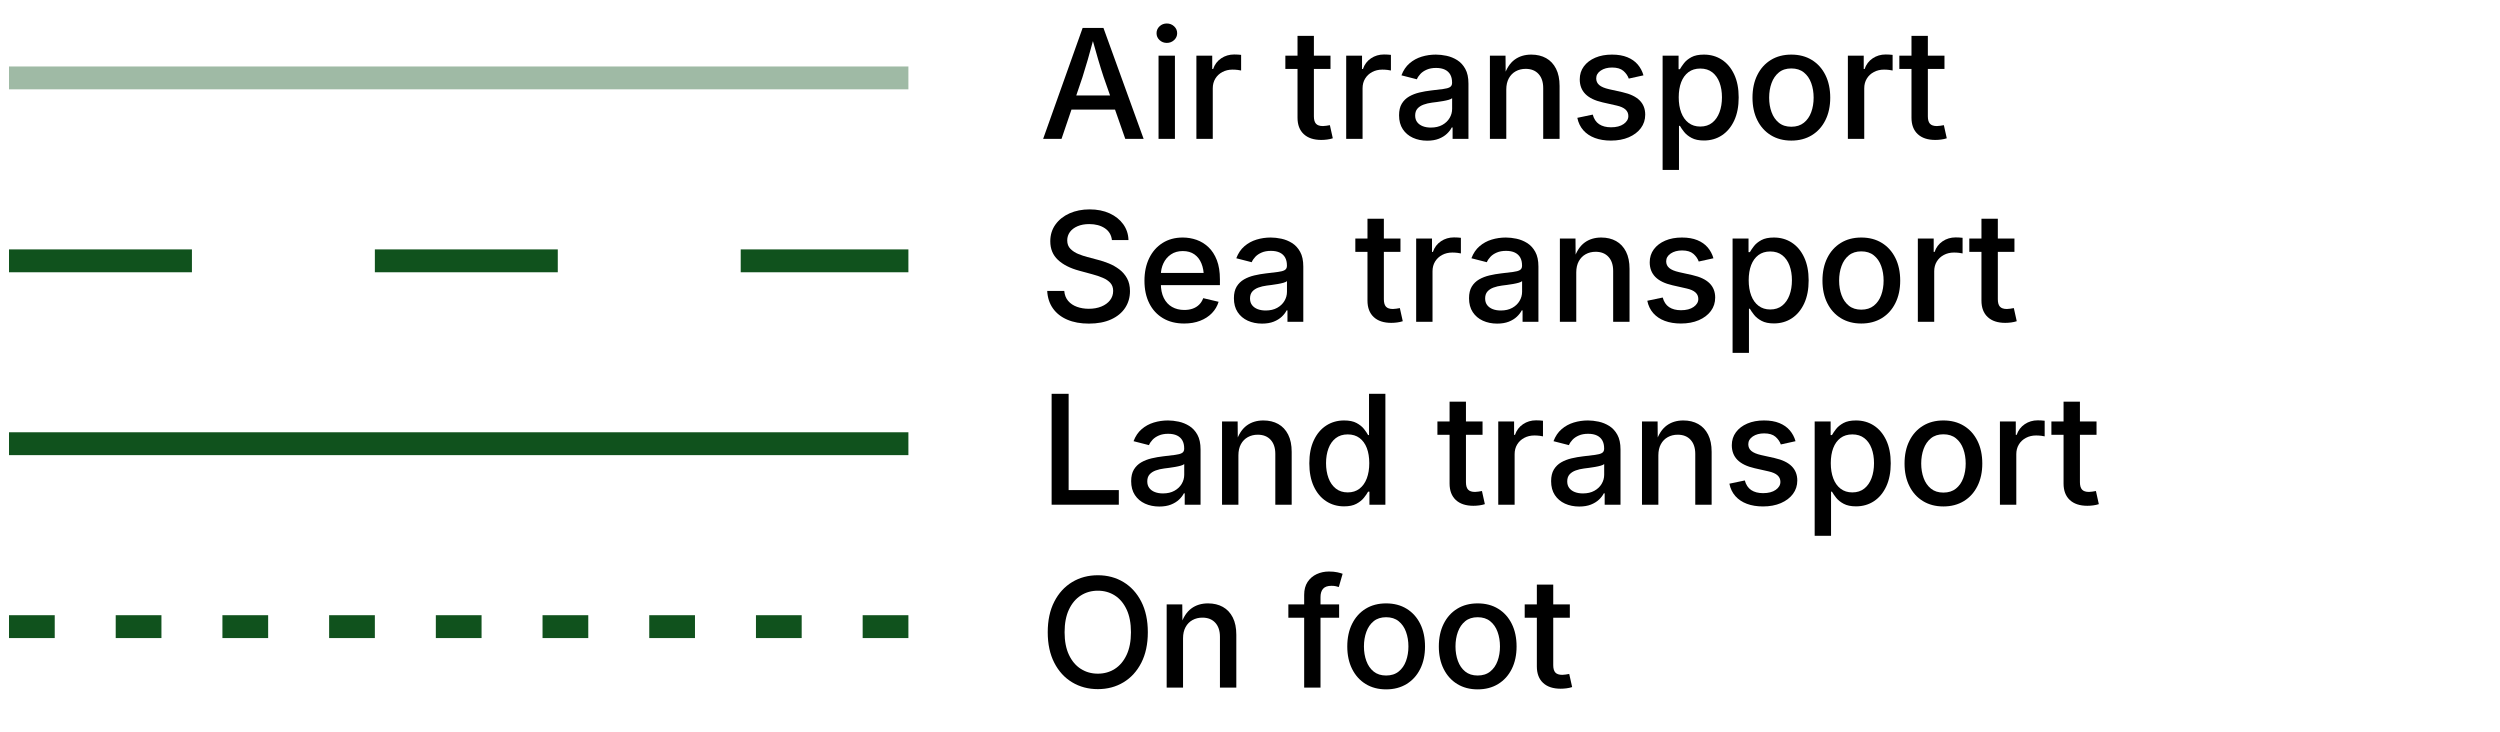
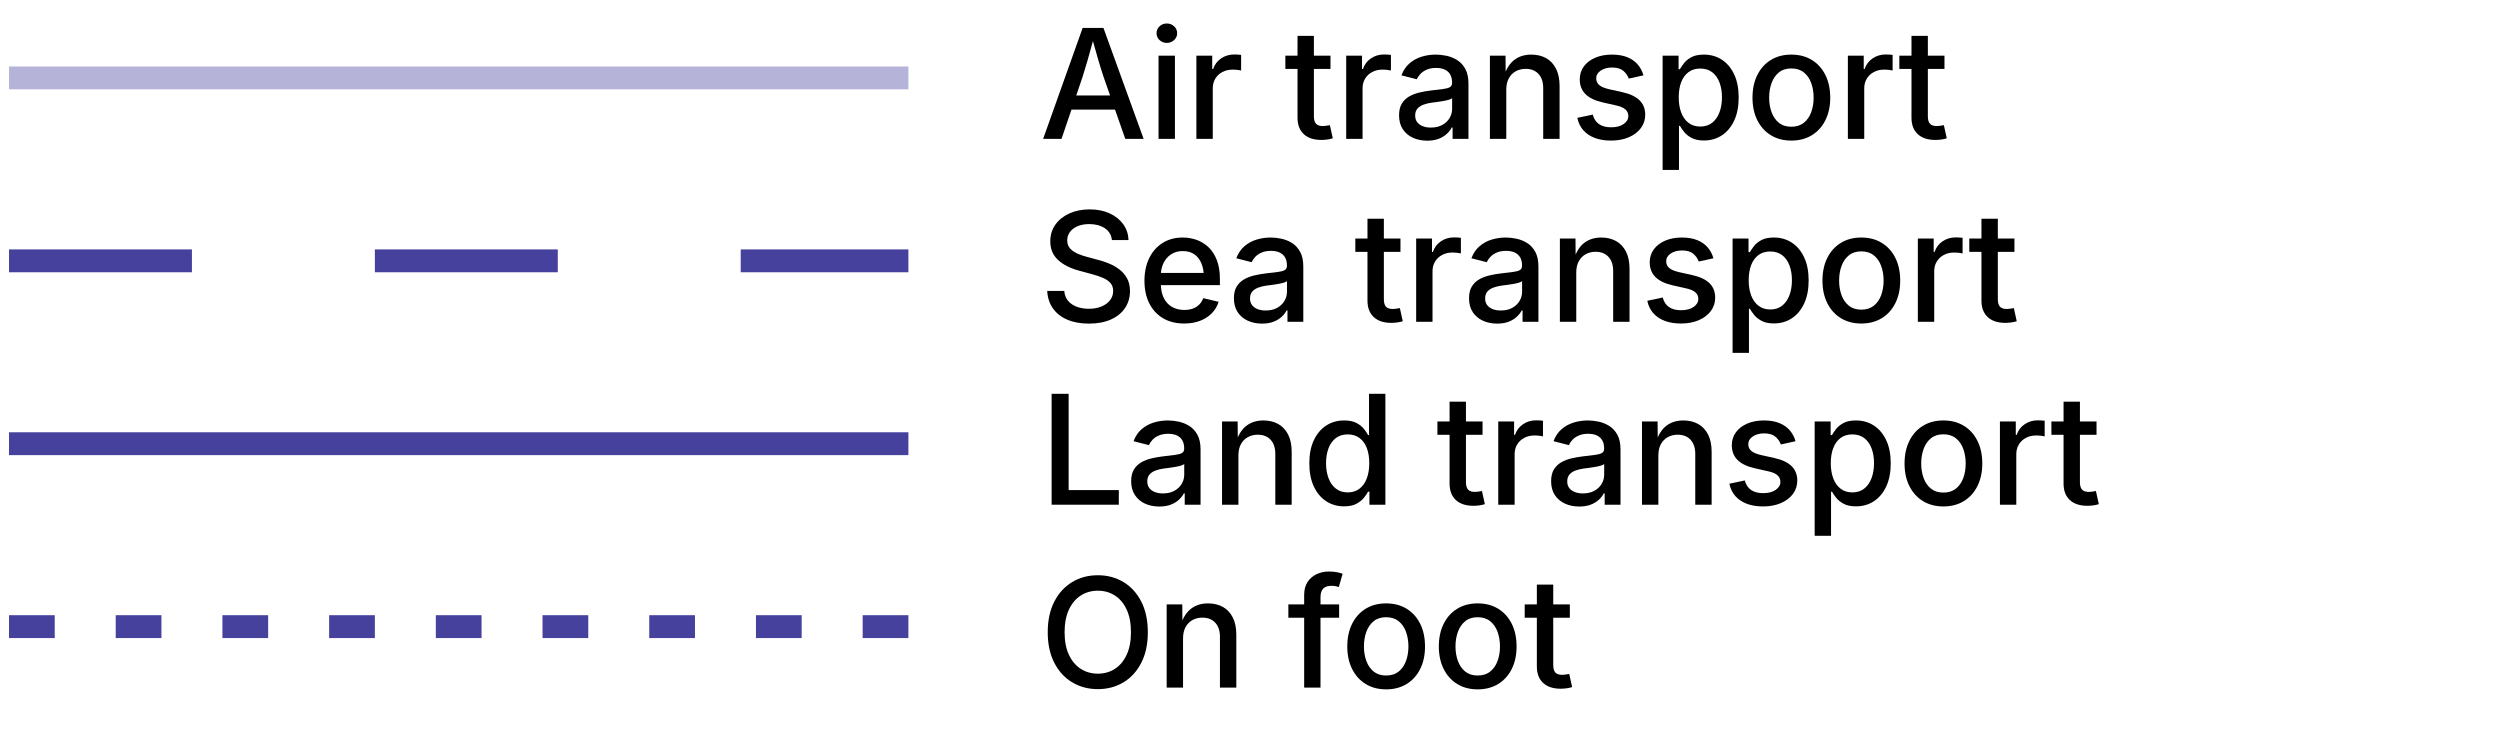
<svg xmlns="http://www.w3.org/2000/svg" width="164px" height="48px" viewBox="0 0 164 48" version="1.1">
  <g id="legend-lines" stroke="none" fill="none" transform="translate(0.0907, 0.1088)">
-     <line x1="0.5" y1="5" x2="59.5" y2="5" id="Line-Copy" stroke="#10521D" stroke-width="1.5" opacity="0.4" stroke-linejoin="bevel" fill-rule="nonzero" />
+     <line x1="0.5" y1="5" x2="59.5" y2="5" id="Line-Copy" stroke="#45419D" stroke-width="1.5" opacity="0.4" stroke-linejoin="bevel" fill-rule="nonzero" />
    <g id="Air-transport-Sea-tr" stroke-width="1" fill-rule="evenodd" transform="translate(68.0907, -1)" fill="#000000">
      <path d="M0.249,10 L2.839,2.725 L4.205,2.725 L6.84,10 L5.636,10 L4.219,5.953 C4.109,5.623 3.988,5.236 3.857,4.791 C3.725,4.345 3.573,3.81 3.4,3.186 L3.625,3.186 C3.457,3.815 3.307,4.356 3.176,4.807 C3.046,5.258 2.93,5.64 2.829,5.953 L1.455,10 L0.249,10 Z M1.652,8.083 L1.652,7.153 L5.436,7.153 L5.436,8.083 L1.652,8.083 Z" id="Shape" fill-rule="nonzero" />
      <path d="M7.819,10 L7.819,4.541 L8.894,4.541 L8.894,10 L7.819,10 Z M8.361,3.706 C8.176,3.706 8.017,3.644 7.885,3.521 C7.753,3.397 7.688,3.247 7.688,3.071 C7.688,2.892 7.753,2.741 7.885,2.617 C8.017,2.493 8.176,2.432 8.361,2.432 C8.547,2.432 8.706,2.493 8.84,2.617 C8.973,2.741 9.04,2.892 9.04,3.071 C9.04,3.247 8.973,3.397 8.84,3.521 C8.706,3.644 8.547,3.706 8.361,3.706 Z" id="Shape" fill-rule="nonzero" />
      <path d="M10.302,10 L10.302,4.541 L11.341,4.541 L11.341,5.418 L11.4,5.418 C11.5,5.121 11.676,4.888 11.927,4.719 C12.178,4.549 12.463,4.465 12.782,4.465 C12.851,4.465 12.93,4.467 13.018,4.472 C13.107,4.477 13.18,4.483 13.236,4.491 L13.236,5.516 C13.198,5.504 13.123,5.492 13.012,5.478 C12.901,5.465 12.788,5.458 12.674,5.458 C12.426,5.458 12.203,5.511 12.006,5.616 C11.809,5.721 11.655,5.865 11.543,6.049 C11.432,6.233 11.376,6.445 11.376,6.686 L11.376,10 L10.302,10 Z" id="Path" fill-rule="nonzero" />
      <path d="M19.099,4.541 L19.099,5.414 L16.138,5.414 L16.138,4.541 L19.099,4.541 Z M16.936,3.242 L18.01,3.242 L18.01,8.523 C18.01,8.744 18.056,8.906 18.148,9.008 C18.239,9.11 18.392,9.161 18.605,9.161 C18.661,9.161 18.734,9.155 18.825,9.141 C18.916,9.128 18.994,9.115 19.059,9.102 L19.25,9.963 C19.135,10.001 19.012,10.028 18.881,10.045 C18.751,10.062 18.623,10.071 18.498,10.071 C18.001,10.071 17.616,9.944 17.344,9.689 C17.072,9.435 16.936,9.075 16.936,8.612 L16.936,3.242 Z" id="Shape" fill-rule="nonzero" />
      <path d="M20.129,10 L20.129,4.541 L21.168,4.541 L21.168,5.418 L21.227,5.418 C21.327,5.121 21.503,4.888 21.754,4.719 C22.005,4.549 22.29,4.465 22.609,4.465 C22.678,4.465 22.756,4.467 22.845,4.472 C22.934,4.477 23.006,4.483 23.063,4.491 L23.063,5.516 C23.024,5.504 22.949,5.492 22.838,5.478 C22.728,5.465 22.615,5.458 22.501,5.458 C22.253,5.458 22.03,5.511 21.833,5.616 C21.636,5.721 21.482,5.865 21.37,6.049 C21.258,6.233 21.203,6.445 21.203,6.686 L21.203,10 L20.129,10 Z" id="Path" fill-rule="nonzero" />
      <path d="M25.442,10.12 C25.096,10.12 24.784,10.056 24.505,9.929 C24.226,9.801 24.004,9.613 23.841,9.366 C23.678,9.118 23.597,8.815 23.597,8.456 C23.597,8.146 23.656,7.892 23.776,7.693 C23.896,7.495 24.057,7.338 24.259,7.221 C24.461,7.105 24.687,7.018 24.936,6.959 C25.185,6.9 25.44,6.856 25.699,6.826 C26.021,6.787 26.282,6.755 26.484,6.731 C26.685,6.706 26.834,6.666 26.93,6.609 C27.026,6.552 27.075,6.46 27.075,6.331 L27.075,6.304 C27.075,6.1 27.035,5.927 26.957,5.786 C26.878,5.645 26.762,5.537 26.606,5.461 C26.451,5.386 26.258,5.348 26.027,5.348 C25.791,5.348 25.588,5.384 25.418,5.458 C25.247,5.531 25.109,5.624 25.002,5.737 C24.895,5.85 24.816,5.968 24.764,6.092 L23.753,5.833 C23.877,5.505 24.055,5.242 24.286,5.044 C24.517,4.845 24.782,4.7 25.081,4.609 C25.38,4.518 25.691,4.473 26.012,4.473 C26.231,4.473 26.465,4.499 26.712,4.551 C26.959,4.604 27.192,4.698 27.41,4.834 C27.627,4.97 27.805,5.162 27.942,5.411 C28.08,5.659 28.149,5.981 28.149,6.376 L28.149,10 L27.109,10 L27.109,9.253 L27.054,9.253 C26.984,9.394 26.878,9.531 26.738,9.664 C26.599,9.797 26.422,9.907 26.208,9.992 C25.994,10.077 25.738,10.12 25.442,10.12 Z M25.68,9.26 C25.974,9.26 26.225,9.202 26.433,9.087 C26.641,8.972 26.8,8.821 26.912,8.633 C27.023,8.445 27.078,8.246 27.078,8.034 L27.078,7.333 C27.039,7.371 26.965,7.406 26.856,7.438 C26.747,7.469 26.623,7.497 26.484,7.521 C26.345,7.546 26.21,7.566 26.079,7.583 C25.947,7.6 25.84,7.614 25.756,7.624 C25.555,7.65 25.371,7.693 25.203,7.755 C25.035,7.817 24.901,7.905 24.802,8.018 C24.703,8.132 24.654,8.283 24.654,8.471 C24.654,8.644 24.698,8.789 24.787,8.906 C24.876,9.022 24.997,9.11 25.151,9.17 C25.305,9.23 25.482,9.26 25.68,9.26 Z" id="Shape" fill-rule="nonzero" />
      <path d="M30.631,6.765 L30.631,10 L29.557,10 L29.557,4.541 L30.581,4.541 L30.592,5.877 L30.482,5.877 C30.64,5.389 30.871,5.033 31.173,4.809 C31.475,4.585 31.841,4.473 32.27,4.473 C32.642,4.473 32.966,4.551 33.245,4.706 C33.523,4.862 33.739,5.093 33.894,5.398 C34.049,5.703 34.127,6.081 34.127,6.531 L34.127,10 L33.053,10 L33.053,6.665 C33.053,6.272 32.95,5.965 32.745,5.742 C32.541,5.519 32.26,5.408 31.903,5.408 C31.661,5.408 31.443,5.461 31.251,5.567 C31.059,5.673 30.908,5.827 30.797,6.029 C30.687,6.231 30.631,6.476 30.631,6.765 Z" id="Path" fill-rule="nonzero" />
      <path d="M37.495,10.114 C37.099,10.114 36.748,10.056 36.441,9.942 C36.133,9.827 35.881,9.658 35.684,9.436 C35.487,9.213 35.356,8.941 35.291,8.621 L36.303,8.409 C36.379,8.693 36.518,8.903 36.722,9.039 C36.926,9.174 37.186,9.242 37.503,9.242 C37.85,9.242 38.126,9.17 38.331,9.026 C38.536,8.882 38.638,8.708 38.638,8.504 C38.638,8.33 38.575,8.187 38.449,8.073 C38.322,7.959 38.129,7.873 37.869,7.815 L36.95,7.607 C36.445,7.493 36.069,7.311 35.821,7.061 C35.574,6.811 35.45,6.49 35.45,6.098 C35.45,5.773 35.541,5.489 35.721,5.245 C35.902,5.002 36.151,4.812 36.468,4.676 C36.786,4.54 37.15,4.473 37.561,4.473 C37.955,4.473 38.292,4.53 38.572,4.645 C38.852,4.759 39.079,4.918 39.253,5.122 C39.427,5.326 39.553,5.563 39.63,5.834 L38.666,6.047 C38.597,5.854 38.478,5.685 38.31,5.539 C38.141,5.394 37.895,5.321 37.572,5.321 C37.275,5.321 37.027,5.388 36.828,5.521 C36.63,5.655 36.53,5.825 36.53,6.033 C36.53,6.213 36.597,6.359 36.73,6.472 C36.862,6.585 37.078,6.676 37.376,6.744 L38.253,6.939 C38.759,7.053 39.134,7.232 39.379,7.477 C39.623,7.722 39.745,8.034 39.745,8.414 C39.745,8.745 39.65,9.039 39.46,9.295 C39.27,9.55 39.006,9.75 38.668,9.896 C38.33,10.041 37.939,10.114 37.495,10.114 Z" id="Path" fill-rule="nonzero" />
      <path d="M40.886,12.041 L40.886,4.541 L41.933,4.541 L41.933,5.43 L42.021,5.43 C42.085,5.317 42.175,5.185 42.29,5.035 C42.405,4.886 42.567,4.755 42.774,4.642 C42.982,4.529 43.255,4.473 43.595,4.473 C44.033,4.473 44.424,4.583 44.767,4.805 C45.109,5.026 45.38,5.347 45.578,5.767 C45.777,6.186 45.876,6.692 45.876,7.283 C45.876,7.872 45.778,8.376 45.583,8.798 C45.387,9.219 45.118,9.543 44.775,9.769 C44.433,9.995 44.039,10.108 43.595,10.108 C43.266,10.108 42.997,10.052 42.788,9.939 C42.578,9.827 42.414,9.695 42.296,9.545 C42.177,9.395 42.086,9.262 42.021,9.146 L41.96,9.146 L41.96,12.041 L40.886,12.041 Z M43.357,9.193 C43.67,9.193 43.932,9.108 44.143,8.939 C44.353,8.77 44.512,8.54 44.619,8.251 C44.726,7.961 44.779,7.636 44.779,7.275 C44.779,6.917 44.726,6.596 44.621,6.311 C44.516,6.027 44.357,5.802 44.147,5.636 C43.936,5.471 43.673,5.388 43.357,5.388 C43.05,5.388 42.791,5.467 42.581,5.624 C42.371,5.782 42.212,6.002 42.104,6.283 C41.997,6.565 41.943,6.896 41.943,7.275 C41.943,7.654 41.998,7.987 42.106,8.275 C42.215,8.563 42.375,8.788 42.587,8.95 C42.798,9.112 43.055,9.193 43.357,9.193 Z" id="Shape" fill-rule="nonzero" />
      <path d="M49.329,10.114 C48.816,10.114 48.369,9.996 47.987,9.762 C47.606,9.527 47.309,9.198 47.098,8.775 C46.887,8.352 46.782,7.861 46.782,7.301 C46.782,6.733 46.887,6.237 47.098,5.813 C47.309,5.389 47.606,5.059 47.987,4.825 C48.369,4.59 48.816,4.473 49.329,4.473 C49.844,4.473 50.293,4.59 50.675,4.825 C51.058,5.059 51.354,5.389 51.565,5.813 C51.776,6.237 51.882,6.733 51.882,7.301 C51.882,7.861 51.776,8.352 51.565,8.775 C51.354,9.198 51.058,9.527 50.675,9.762 C50.293,9.996 49.844,10.114 49.329,10.114 Z M49.329,9.205 C49.661,9.205 49.935,9.118 50.152,8.944 C50.369,8.77 50.53,8.539 50.635,8.25 C50.74,7.961 50.793,7.644 50.793,7.299 C50.793,6.952 50.74,6.632 50.635,6.342 C50.53,6.051 50.369,5.818 50.152,5.643 C49.935,5.468 49.661,5.381 49.329,5.381 C48.999,5.381 48.726,5.468 48.512,5.643 C48.298,5.818 48.138,6.05 48.033,6.34 C47.927,6.629 47.875,6.949 47.875,7.299 C47.875,7.644 47.927,7.961 48.033,8.25 C48.138,8.539 48.298,8.77 48.512,8.944 C48.726,9.118 48.999,9.205 49.329,9.205 Z" id="Shape" fill-rule="nonzero" />
      <path d="M53.039,10 L53.039,4.541 L54.079,4.541 L54.079,5.418 L54.137,5.418 C54.238,5.121 54.413,4.888 54.665,4.719 C54.916,4.549 55.201,4.465 55.52,4.465 C55.589,4.465 55.667,4.467 55.756,4.472 C55.844,4.477 55.917,4.483 55.974,4.491 L55.974,5.516 C55.935,5.504 55.86,5.492 55.749,5.478 C55.638,5.465 55.526,5.458 55.411,5.458 C55.163,5.458 54.941,5.511 54.744,5.616 C54.547,5.721 54.392,5.865 54.281,6.049 C54.169,6.233 54.113,6.445 54.113,6.686 L54.113,10 L53.039,10 Z" id="Path" fill-rule="nonzero" />
      <path d="M59.376,4.541 L59.376,5.414 L56.415,5.414 L56.415,4.541 L59.376,4.541 Z M57.212,3.242 L58.286,3.242 L58.286,8.523 C58.286,8.744 58.332,8.906 58.424,9.008 C58.516,9.11 58.669,9.161 58.882,9.161 C58.938,9.161 59.011,9.155 59.102,9.141 C59.193,9.128 59.271,9.115 59.336,9.102 L59.527,9.963 C59.411,10.001 59.289,10.028 59.158,10.045 C59.028,10.062 58.9,10.071 58.775,10.071 C58.278,10.071 57.893,9.944 57.621,9.689 C57.348,9.435 57.212,9.075 57.212,8.612 L57.212,3.242 Z" id="Shape" fill-rule="nonzero" />
      <path d="M3.248,22.12 C2.704,22.12 2.232,22.034 1.831,21.861 C1.43,21.689 1.117,21.442 0.891,21.123 C0.665,20.803 0.54,20.421 0.515,19.978 L1.634,19.978 C1.657,20.242 1.744,20.461 1.892,20.634 C2.041,20.807 2.234,20.935 2.47,21.02 C2.707,21.105 2.964,21.147 3.242,21.147 C3.55,21.147 3.824,21.099 4.065,21.001 C4.305,20.904 4.495,20.767 4.634,20.59 C4.772,20.413 4.842,20.208 4.842,19.976 C4.842,19.764 4.781,19.59 4.661,19.455 C4.54,19.32 4.376,19.207 4.168,19.118 C3.961,19.028 3.726,18.949 3.464,18.88 L2.611,18.648 C2.015,18.487 1.551,18.25 1.217,17.937 C0.884,17.624 0.717,17.219 0.717,16.721 C0.717,16.302 0.83,15.935 1.057,15.62 C1.284,15.305 1.591,15.061 1.98,14.887 C2.369,14.714 2.808,14.627 3.296,14.627 C3.795,14.627 4.233,14.714 4.612,14.888 C4.99,15.063 5.288,15.301 5.505,15.604 C5.722,15.907 5.836,16.252 5.847,16.64 L4.761,16.64 C4.723,16.306 4.569,16.048 4.298,15.865 C4.026,15.683 3.684,15.591 3.272,15.591 C2.979,15.591 2.725,15.638 2.508,15.73 C2.291,15.823 2.123,15.95 2.005,16.11 C1.888,16.271 1.829,16.454 1.829,16.661 C1.829,16.889 1.899,17.075 2.041,17.217 C2.182,17.359 2.355,17.472 2.558,17.554 C2.762,17.636 2.956,17.701 3.141,17.75 L3.845,17.937 C4.078,17.995 4.316,18.074 4.562,18.174 C4.807,18.274 5.034,18.403 5.244,18.561 C5.453,18.719 5.622,18.914 5.751,19.147 C5.88,19.38 5.945,19.66 5.945,19.988 C5.945,20.399 5.839,20.766 5.627,21.088 C5.415,21.409 5.108,21.662 4.705,21.845 C4.303,22.028 3.817,22.12 3.248,22.12 Z" id="Path" fill-rule="nonzero" />
      <path d="M9.499,22.114 C8.962,22.114 8.499,21.998 8.109,21.765 C7.72,21.533 7.42,21.207 7.21,20.787 C7,20.367 6.895,19.874 6.895,19.309 C6.895,18.749 6.998,18.256 7.204,17.83 C7.411,17.405 7.702,17.072 8.08,16.832 C8.457,16.593 8.899,16.473 9.407,16.473 C9.719,16.473 10.02,16.524 10.311,16.625 C10.602,16.727 10.863,16.888 11.094,17.106 C11.325,17.325 11.508,17.608 11.643,17.955 C11.778,18.303 11.845,18.723 11.845,19.215 L11.845,19.597 L7.493,19.597 L7.493,18.795 L11.291,18.795 L10.79,19.059 C10.79,18.726 10.738,18.431 10.634,18.176 C10.53,17.92 10.376,17.721 10.172,17.577 C9.968,17.433 9.714,17.361 9.41,17.361 C9.106,17.361 8.847,17.434 8.632,17.581 C8.417,17.727 8.253,17.92 8.14,18.16 C8.027,18.399 7.97,18.66 7.97,18.943 L7.97,19.488 C7.97,19.862 8.034,20.179 8.163,20.439 C8.292,20.698 8.472,20.894 8.704,21.026 C8.936,21.159 9.205,21.225 9.51,21.225 C9.711,21.225 9.893,21.196 10.056,21.139 C10.22,21.082 10.361,20.995 10.479,20.88 C10.597,20.764 10.688,20.622 10.751,20.451 L11.759,20.689 C11.673,20.972 11.527,21.22 11.32,21.434 C11.113,21.648 10.855,21.815 10.547,21.934 C10.239,22.054 9.89,22.114 9.499,22.114 Z" id="Path" fill-rule="nonzero" />
      <path d="M14.608,22.12 C14.263,22.12 13.95,22.056 13.671,21.929 C13.392,21.801 13.17,21.613 13.007,21.366 C12.844,21.118 12.763,20.815 12.763,20.456 C12.763,20.146 12.823,19.892 12.942,19.693 C13.062,19.495 13.223,19.338 13.425,19.221 C13.627,19.105 13.853,19.018 14.102,18.959 C14.351,18.9 14.606,18.856 14.865,18.826 C15.187,18.787 15.448,18.755 15.65,18.731 C15.851,18.706 16,18.666 16.096,18.609 C16.192,18.552 16.241,18.46 16.241,18.331 L16.241,18.304 C16.241,18.1 16.201,17.927 16.123,17.786 C16.044,17.645 15.928,17.537 15.772,17.461 C15.617,17.386 15.424,17.348 15.193,17.348 C14.957,17.348 14.754,17.384 14.584,17.458 C14.414,17.531 14.275,17.624 14.168,17.737 C14.061,17.85 13.982,17.968 13.93,18.092 L12.919,17.833 C13.043,17.505 13.221,17.242 13.452,17.044 C13.683,16.845 13.948,16.7 14.247,16.609 C14.546,16.518 14.857,16.473 15.178,16.473 C15.397,16.473 15.631,16.499 15.878,16.551 C16.126,16.604 16.358,16.698 16.576,16.834 C16.793,16.97 16.971,17.162 17.108,17.411 C17.246,17.659 17.315,17.981 17.315,18.376 L17.315,22 L16.276,22 L16.276,21.253 L16.22,21.253 C16.15,21.394 16.045,21.531 15.905,21.664 C15.765,21.797 15.588,21.907 15.374,21.992 C15.16,22.077 14.905,22.12 14.608,22.12 Z M14.847,21.26 C15.14,21.26 15.391,21.202 15.599,21.087 C15.807,20.972 15.967,20.821 16.078,20.633 C16.189,20.445 16.244,20.246 16.244,20.034 L16.244,19.333 C16.205,19.371 16.131,19.406 16.022,19.438 C15.913,19.469 15.789,19.497 15.65,19.521 C15.511,19.546 15.376,19.566 15.245,19.583 C15.113,19.6 15.006,19.614 14.922,19.624 C14.721,19.65 14.537,19.693 14.369,19.755 C14.201,19.817 14.067,19.905 13.968,20.018 C13.869,20.132 13.82,20.283 13.82,20.471 C13.82,20.644 13.864,20.789 13.953,20.906 C14.042,21.022 14.163,21.11 14.317,21.17 C14.471,21.23 14.648,21.26 14.847,21.26 Z" id="Shape" fill-rule="nonzero" />
      <path d="M23.689,16.541 L23.689,17.414 L20.728,17.414 L20.728,16.541 L23.689,16.541 Z M21.525,15.242 L22.6,15.242 L22.6,20.523 C22.6,20.744 22.646,20.906 22.737,21.008 C22.829,21.11 22.982,21.161 23.195,21.161 C23.251,21.161 23.324,21.155 23.415,21.141 C23.506,21.128 23.584,21.115 23.649,21.102 L23.84,21.963 C23.724,22.001 23.602,22.028 23.471,22.045 C23.341,22.062 23.213,22.071 23.088,22.071 C22.591,22.071 22.206,21.944 21.934,21.689 C21.662,21.435 21.525,21.075 21.525,20.612 L21.525,15.242 Z" id="Shape" fill-rule="nonzero" />
      <path d="M24.719,22 L24.719,16.541 L25.758,16.541 L25.758,17.418 L25.817,17.418 C25.917,17.121 26.093,16.888 26.344,16.719 C26.595,16.549 26.88,16.465 27.199,16.465 C27.268,16.465 27.346,16.467 27.435,16.472 C27.524,16.477 27.596,16.483 27.653,16.491 L27.653,17.516 C27.614,17.504 27.539,17.492 27.428,17.478 C27.318,17.465 27.205,17.458 27.091,17.458 C26.843,17.458 26.62,17.511 26.423,17.616 C26.226,17.721 26.072,17.865 25.96,18.049 C25.848,18.233 25.792,18.445 25.792,18.686 L25.792,22 L24.719,22 Z" id="Path" fill-rule="nonzero" />
      <path d="M30.032,22.12 C29.686,22.12 29.374,22.056 29.095,21.929 C28.815,21.801 28.594,21.613 28.431,21.366 C28.268,21.118 28.187,20.815 28.187,20.456 C28.187,20.146 28.246,19.892 28.366,19.693 C28.486,19.495 28.647,19.338 28.849,19.221 C29.051,19.105 29.277,19.018 29.526,18.959 C29.775,18.9 30.029,18.856 30.289,18.826 C30.611,18.787 30.872,18.755 31.074,18.731 C31.275,18.706 31.424,18.666 31.52,18.609 C31.616,18.552 31.665,18.46 31.665,18.331 L31.665,18.304 C31.665,18.1 31.625,17.927 31.547,17.786 C31.468,17.645 31.351,17.537 31.196,17.461 C31.041,17.386 30.848,17.348 30.617,17.348 C30.381,17.348 30.178,17.384 30.008,17.458 C29.837,17.531 29.699,17.624 29.592,17.737 C29.485,17.85 29.406,17.968 29.354,18.092 L28.343,17.833 C28.467,17.505 28.645,17.242 28.876,17.044 C29.107,16.845 29.372,16.7 29.671,16.609 C29.97,16.518 30.281,16.473 30.602,16.473 C30.821,16.473 31.055,16.499 31.302,16.551 C31.549,16.604 31.782,16.698 32,16.834 C32.217,16.97 32.395,17.162 32.532,17.411 C32.67,17.659 32.739,17.981 32.739,18.376 L32.739,22 L31.699,22 L31.699,21.253 L31.644,21.253 C31.574,21.394 31.468,21.531 31.328,21.664 C31.189,21.797 31.012,21.907 30.798,21.992 C30.584,22.077 30.328,22.12 30.032,22.12 Z M30.27,21.26 C30.564,21.26 30.815,21.202 31.023,21.087 C31.231,20.972 31.39,20.821 31.501,20.633 C31.612,20.445 31.668,20.246 31.668,20.034 L31.668,19.333 C31.629,19.371 31.555,19.406 31.446,19.438 C31.337,19.469 31.213,19.497 31.074,19.521 C30.935,19.546 30.8,19.566 30.668,19.583 C30.537,19.6 30.43,19.614 30.346,19.624 C30.145,19.65 29.961,19.693 29.793,19.755 C29.624,19.817 29.491,19.905 29.392,20.018 C29.293,20.132 29.244,20.283 29.244,20.471 C29.244,20.644 29.288,20.789 29.377,20.906 C29.466,21.022 29.587,21.11 29.741,21.17 C29.895,21.23 30.072,21.26 30.27,21.26 Z" id="Shape" fill-rule="nonzero" />
      <path d="M35.221,18.765 L35.221,22 L34.147,22 L34.147,16.541 L35.171,16.541 L35.182,17.877 L35.072,17.877 C35.23,17.389 35.461,17.033 35.763,16.809 C36.065,16.585 36.431,16.473 36.86,16.473 C37.232,16.473 37.556,16.551 37.834,16.706 C38.113,16.862 38.329,17.093 38.484,17.398 C38.639,17.703 38.716,18.081 38.716,18.531 L38.716,22 L37.642,22 L37.642,18.665 C37.642,18.272 37.54,17.965 37.335,17.742 C37.131,17.519 36.85,17.408 36.493,17.408 C36.251,17.408 36.033,17.461 35.841,17.567 C35.649,17.673 35.498,17.827 35.387,18.029 C35.277,18.231 35.221,18.476 35.221,18.765 Z" id="Path" fill-rule="nonzero" />
      <path d="M42.085,22.114 C41.689,22.114 41.338,22.056 41.031,21.942 C40.723,21.827 40.471,21.658 40.274,21.436 C40.077,21.213 39.946,20.941 39.881,20.621 L40.893,20.409 C40.969,20.693 41.108,20.903 41.312,21.039 C41.516,21.174 41.776,21.242 42.093,21.242 C42.44,21.242 42.716,21.17 42.921,21.026 C43.126,20.882 43.228,20.708 43.228,20.504 C43.228,20.33 43.165,20.187 43.039,20.073 C42.912,19.959 42.719,19.873 42.459,19.815 L41.54,19.607 C41.035,19.493 40.658,19.311 40.411,19.061 C40.164,18.811 40.04,18.49 40.04,18.098 C40.04,17.773 40.131,17.489 40.311,17.245 C40.492,17.002 40.741,16.812 41.058,16.676 C41.376,16.54 41.74,16.473 42.151,16.473 C42.545,16.473 42.882,16.53 43.162,16.645 C43.442,16.759 43.669,16.918 43.843,17.122 C44.017,17.326 44.143,17.563 44.22,17.834 L43.256,18.047 C43.187,17.854 43.068,17.685 42.899,17.539 C42.731,17.394 42.485,17.321 42.162,17.321 C41.865,17.321 41.617,17.388 41.418,17.521 C41.22,17.655 41.12,17.825 41.12,18.033 C41.12,18.213 41.187,18.359 41.32,18.472 C41.452,18.585 41.668,18.676 41.966,18.744 L42.843,18.939 C43.349,19.053 43.724,19.232 43.969,19.477 C44.213,19.722 44.335,20.034 44.335,20.414 C44.335,20.745 44.24,21.039 44.05,21.295 C43.86,21.55 43.596,21.75 43.258,21.896 C42.92,22.041 42.529,22.114 42.085,22.114 Z" id="Path" fill-rule="nonzero" />
      <path d="M45.476,24.041 L45.476,16.541 L46.522,16.541 L46.522,17.43 L46.611,17.43 C46.675,17.317 46.764,17.185 46.88,17.035 C46.995,16.886 47.157,16.755 47.364,16.642 C47.571,16.529 47.845,16.473 48.185,16.473 C48.623,16.473 49.014,16.583 49.357,16.805 C49.699,17.026 49.97,17.347 50.168,17.767 C50.366,18.186 50.466,18.692 50.466,19.283 C50.466,19.872 50.368,20.376 50.173,20.798 C49.977,21.219 49.708,21.543 49.365,21.769 C49.023,21.995 48.629,22.108 48.185,22.108 C47.856,22.108 47.587,22.052 47.378,21.939 C47.168,21.827 47.004,21.695 46.886,21.545 C46.767,21.395 46.676,21.262 46.611,21.146 L46.55,21.146 L46.55,24.041 L45.476,24.041 Z M47.947,21.193 C48.26,21.193 48.522,21.108 48.733,20.939 C48.943,20.77 49.102,20.54 49.209,20.251 C49.316,19.961 49.369,19.636 49.369,19.275 C49.369,18.917 49.316,18.596 49.211,18.311 C49.105,18.027 48.947,17.802 48.737,17.636 C48.526,17.471 48.263,17.388 47.947,17.388 C47.64,17.388 47.381,17.467 47.171,17.624 C46.96,17.782 46.802,18.002 46.694,18.283 C46.587,18.565 46.533,18.896 46.533,19.275 C46.533,19.654 46.588,19.987 46.696,20.275 C46.805,20.563 46.965,20.788 47.177,20.95 C47.388,21.112 47.645,21.193 47.947,21.193 Z" id="Shape" fill-rule="nonzero" />
      <path d="M53.919,22.114 C53.406,22.114 52.959,21.996 52.577,21.762 C52.196,21.527 51.899,21.198 51.688,20.775 C51.477,20.352 51.372,19.861 51.372,19.301 C51.372,18.733 51.477,18.237 51.688,17.813 C51.899,17.389 52.196,17.059 52.577,16.825 C52.959,16.59 53.406,16.473 53.919,16.473 C54.434,16.473 54.882,16.59 55.265,16.825 C55.648,17.059 55.944,17.389 56.155,17.813 C56.366,18.237 56.472,18.733 56.472,19.301 C56.472,19.861 56.366,20.352 56.155,20.775 C55.944,21.198 55.648,21.527 55.265,21.762 C54.882,21.996 54.434,22.114 53.919,22.114 Z M53.919,21.205 C54.251,21.205 54.525,21.118 54.742,20.944 C54.959,20.77 55.12,20.539 55.225,20.25 C55.33,19.961 55.383,19.644 55.383,19.299 C55.383,18.952 55.33,18.632 55.225,18.342 C55.12,18.051 54.959,17.818 54.742,17.643 C54.525,17.468 54.251,17.381 53.919,17.381 C53.589,17.381 53.316,17.468 53.102,17.643 C52.887,17.818 52.728,18.05 52.623,18.34 C52.517,18.629 52.465,18.949 52.465,19.299 C52.465,19.644 52.517,19.961 52.623,20.25 C52.728,20.539 52.887,20.77 53.102,20.944 C53.316,21.118 53.589,21.205 53.919,21.205 Z" id="Shape" fill-rule="nonzero" />
      <path d="M57.629,22 L57.629,16.541 L58.669,16.541 L58.669,17.418 L58.727,17.418 C58.828,17.121 59.003,16.888 59.254,16.719 C59.506,16.549 59.791,16.465 60.11,16.465 C60.178,16.465 60.257,16.467 60.346,16.472 C60.434,16.477 60.507,16.483 60.564,16.491 L60.564,17.516 C60.525,17.504 60.45,17.492 60.339,17.478 C60.228,17.465 60.116,17.458 60.001,17.458 C59.753,17.458 59.531,17.511 59.334,17.616 C59.137,17.721 58.982,17.865 58.871,18.049 C58.759,18.233 58.703,18.445 58.703,18.686 L58.703,22 L57.629,22 Z" id="Path" fill-rule="nonzero" />
      <path d="M63.966,16.541 L63.966,17.414 L61.005,17.414 L61.005,16.541 L63.966,16.541 Z M61.802,15.242 L62.876,15.242 L62.876,20.523 C62.876,20.744 62.922,20.906 63.014,21.008 C63.106,21.11 63.259,21.161 63.472,21.161 C63.528,21.161 63.601,21.155 63.692,21.141 C63.783,21.128 63.861,21.115 63.926,21.102 L64.117,21.963 C64.001,22.001 63.878,22.028 63.748,22.045 C63.618,22.062 63.49,22.071 63.365,22.071 C62.867,22.071 62.483,21.944 62.211,21.689 C61.938,21.435 61.802,21.075 61.802,20.612 L61.802,15.242 Z" id="Shape" fill-rule="nonzero" />
      <polygon id="Path" fill-rule="nonzero" points="0.805 34 0.805 26.725 1.921 26.725 1.921 33.041 5.213 33.041 5.213 34" />
      <path d="M7.868,34.12 C7.523,34.12 7.21,34.056 6.931,33.929 C6.652,33.801 6.431,33.613 6.268,33.366 C6.104,33.118 6.023,32.815 6.023,32.456 C6.023,32.146 6.083,31.892 6.202,31.693 C6.322,31.495 6.483,31.338 6.685,31.221 C6.887,31.105 7.113,31.018 7.362,30.959 C7.612,30.9 7.866,30.856 8.125,30.826 C8.447,30.787 8.709,30.755 8.91,30.731 C9.111,30.706 9.26,30.666 9.356,30.609 C9.453,30.552 9.501,30.46 9.501,30.331 L9.501,30.304 C9.501,30.1 9.462,29.927 9.383,29.786 C9.305,29.645 9.188,29.537 9.033,29.461 C8.877,29.386 8.684,29.348 8.453,29.348 C8.217,29.348 8.014,29.384 7.844,29.458 C7.674,29.531 7.535,29.624 7.428,29.737 C7.322,29.85 7.242,29.968 7.19,30.092 L6.179,29.833 C6.303,29.505 6.481,29.242 6.712,29.044 C6.943,28.845 7.208,28.7 7.508,28.609 C7.807,28.518 8.117,28.473 8.438,28.473 C8.658,28.473 8.891,28.499 9.138,28.551 C9.386,28.604 9.618,28.698 9.836,28.834 C10.054,28.97 10.231,29.162 10.369,29.411 C10.506,29.659 10.575,29.981 10.575,30.376 L10.575,34 L9.536,34 L9.536,33.253 L9.481,33.253 C9.41,33.394 9.305,33.531 9.165,33.664 C9.025,33.797 8.848,33.907 8.634,33.992 C8.42,34.077 8.165,34.12 7.868,34.12 Z M8.107,33.26 C8.401,33.26 8.651,33.202 8.859,33.087 C9.067,32.972 9.227,32.821 9.338,32.633 C9.449,32.445 9.504,32.246 9.504,32.034 L9.504,31.333 C9.466,31.371 9.392,31.406 9.282,31.438 C9.173,31.469 9.049,31.497 8.91,31.521 C8.771,31.546 8.636,31.566 8.505,31.583 C8.373,31.6 8.266,31.614 8.183,31.624 C7.982,31.65 7.797,31.693 7.629,31.755 C7.461,31.817 7.327,31.905 7.228,32.018 C7.129,32.132 7.08,32.283 7.08,32.471 C7.08,32.644 7.124,32.789 7.213,32.906 C7.302,33.022 7.423,33.11 7.577,33.17 C7.732,33.23 7.908,33.26 8.107,33.26 Z" id="Shape" fill-rule="nonzero" />
      <path d="M13.058,30.765 L13.058,34 L11.984,34 L11.984,28.541 L13.008,28.541 L13.019,29.877 L12.908,29.877 C13.066,29.389 13.297,29.033 13.599,28.809 C13.902,28.585 14.267,28.473 14.697,28.473 C15.068,28.473 15.393,28.551 15.671,28.706 C15.949,28.862 16.165,29.093 16.32,29.398 C16.475,29.703 16.553,30.081 16.553,30.531 L16.553,34 L15.479,34 L15.479,30.665 C15.479,30.272 15.376,29.965 15.172,29.742 C14.967,29.519 14.686,29.408 14.329,29.408 C14.087,29.408 13.87,29.461 13.677,29.567 C13.485,29.673 13.334,29.827 13.223,30.029 C13.113,30.231 13.058,30.476 13.058,30.765 Z" id="Path" fill-rule="nonzero" />
      <path d="M19.991,34.108 C19.55,34.108 19.157,33.995 18.813,33.769 C18.468,33.543 18.199,33.219 18.003,32.798 C17.808,32.376 17.71,31.872 17.71,31.283 C17.71,30.692 17.809,30.186 18.008,29.767 C18.206,29.347 18.478,29.026 18.822,28.805 C19.166,28.583 19.556,28.473 19.991,28.473 C20.331,28.473 20.604,28.529 20.812,28.642 C21.019,28.755 21.182,28.886 21.299,29.035 C21.416,29.185 21.504,29.317 21.565,29.43 L21.626,29.43 L21.626,26.725 L22.7,26.725 L22.7,34 L21.653,34 L21.653,33.146 L21.565,33.146 C21.503,33.262 21.412,33.395 21.292,33.545 C21.172,33.695 21.008,33.827 20.801,33.939 C20.593,34.052 20.323,34.108 19.991,34.108 Z M20.229,33.193 C20.533,33.193 20.791,33.112 21.001,32.95 C21.211,32.788 21.371,32.563 21.48,32.275 C21.588,31.987 21.643,31.654 21.643,31.275 C21.643,30.896 21.589,30.565 21.482,30.283 C21.374,30.002 21.215,29.782 21.005,29.624 C20.795,29.467 20.536,29.388 20.229,29.388 C19.914,29.388 19.651,29.471 19.44,29.636 C19.229,29.802 19.07,30.027 18.965,30.311 C18.86,30.596 18.807,30.917 18.807,31.275 C18.807,31.636 18.86,31.961 18.967,32.251 C19.074,32.54 19.233,32.77 19.446,32.939 C19.658,33.108 19.919,33.193 20.229,33.193 Z" id="Shape" fill-rule="nonzero" />
      <path d="M29.074,28.541 L29.074,29.414 L26.113,29.414 L26.113,28.541 L29.074,28.541 Z M26.911,27.242 L27.985,27.242 L27.985,32.523 C27.985,32.744 28.031,32.906 28.123,33.008 C28.215,33.11 28.367,33.161 28.58,33.161 C28.636,33.161 28.709,33.155 28.8,33.141 C28.891,33.128 28.969,33.115 29.035,33.102 L29.225,33.963 C29.11,34.001 28.987,34.028 28.856,34.045 C28.726,34.062 28.598,34.071 28.473,34.071 C27.976,34.071 27.591,33.944 27.319,33.689 C27.047,33.435 26.911,33.075 26.911,32.612 L26.911,27.242 Z" id="Shape" fill-rule="nonzero" />
      <path d="M30.104,34 L30.104,28.541 L31.143,28.541 L31.143,29.418 L31.202,29.418 C31.302,29.121 31.478,28.888 31.729,28.719 C31.98,28.549 32.265,28.465 32.584,28.465 C32.653,28.465 32.732,28.467 32.82,28.472 C32.909,28.477 32.982,28.483 33.038,28.491 L33.038,29.516 C32.999,29.504 32.925,29.492 32.814,29.478 C32.703,29.465 32.59,29.458 32.476,29.458 C32.228,29.458 32.005,29.511 31.808,29.616 C31.611,29.721 31.457,29.865 31.345,30.049 C31.233,30.233 31.178,30.445 31.178,30.686 L31.178,34 L30.104,34 Z" id="Path" fill-rule="nonzero" />
      <path d="M35.417,34.12 C35.072,34.12 34.759,34.056 34.48,33.929 C34.201,33.801 33.979,33.613 33.816,33.366 C33.653,33.118 33.572,32.815 33.572,32.456 C33.572,32.146 33.632,31.892 33.751,31.693 C33.871,31.495 34.032,31.338 34.234,31.221 C34.436,31.105 34.662,31.018 34.911,30.959 C35.16,30.9 35.415,30.856 35.674,30.826 C35.996,30.787 36.257,30.755 36.459,30.731 C36.66,30.706 36.809,30.666 36.905,30.609 C37.002,30.552 37.05,30.46 37.05,30.331 L37.05,30.304 C37.05,30.1 37.01,29.927 36.932,29.786 C36.853,29.645 36.737,29.537 36.581,29.461 C36.426,29.386 36.233,29.348 36.002,29.348 C35.766,29.348 35.563,29.384 35.393,29.458 C35.223,29.531 35.084,29.624 34.977,29.737 C34.87,29.85 34.791,29.968 34.739,30.092 L33.728,29.833 C33.852,29.505 34.03,29.242 34.261,29.044 C34.492,28.845 34.757,28.7 35.056,28.609 C35.355,28.518 35.666,28.473 35.987,28.473 C36.207,28.473 36.44,28.499 36.687,28.551 C36.935,28.604 37.167,28.698 37.385,28.834 C37.602,28.97 37.78,29.162 37.917,29.411 C38.055,29.659 38.124,29.981 38.124,30.376 L38.124,34 L37.085,34 L37.085,33.253 L37.029,33.253 C36.959,33.394 36.854,33.531 36.714,33.664 C36.574,33.797 36.397,33.907 36.183,33.992 C35.969,34.077 35.714,34.12 35.417,34.12 Z M35.656,33.26 C35.949,33.26 36.2,33.202 36.408,33.087 C36.616,32.972 36.776,32.821 36.887,32.633 C36.998,32.445 37.053,32.246 37.053,32.034 L37.053,31.333 C37.014,31.371 36.94,31.406 36.831,31.438 C36.722,31.469 36.598,31.497 36.459,31.521 C36.32,31.546 36.185,31.566 36.054,31.583 C35.922,31.6 35.815,31.614 35.731,31.624 C35.53,31.65 35.346,31.693 35.178,31.755 C35.01,31.817 34.876,31.905 34.777,32.018 C34.678,32.132 34.629,32.283 34.629,32.471 C34.629,32.644 34.673,32.789 34.762,32.906 C34.851,33.022 34.972,33.11 35.126,33.17 C35.28,33.23 35.457,33.26 35.656,33.26 Z" id="Shape" fill-rule="nonzero" />
      <path d="M40.607,30.765 L40.607,34 L39.533,34 L39.533,28.541 L40.557,28.541 L40.568,29.877 L40.457,29.877 C40.615,29.389 40.846,29.033 41.148,28.809 C41.45,28.585 41.816,28.473 42.245,28.473 C42.617,28.473 42.942,28.551 43.22,28.706 C43.498,28.862 43.714,29.093 43.869,29.398 C44.024,29.703 44.102,30.081 44.102,30.531 L44.102,34 L43.028,34 L43.028,30.665 C43.028,30.272 42.925,29.965 42.72,29.742 C42.516,29.519 42.235,29.408 41.878,29.408 C41.636,29.408 41.419,29.461 41.226,29.567 C41.034,29.673 40.883,29.827 40.772,30.029 C40.662,30.231 40.607,30.476 40.607,30.765 Z" id="Path" fill-rule="nonzero" />
      <path d="M47.471,34.114 C47.075,34.114 46.723,34.056 46.416,33.942 C46.109,33.827 45.856,33.658 45.659,33.436 C45.462,33.213 45.331,32.941 45.266,32.621 L46.278,32.409 C46.354,32.693 46.494,32.903 46.697,33.039 C46.901,33.174 47.162,33.242 47.478,33.242 C47.825,33.242 48.101,33.17 48.306,33.026 C48.511,32.882 48.613,32.708 48.613,32.504 C48.613,32.33 48.55,32.187 48.424,32.073 C48.298,31.959 48.104,31.873 47.844,31.815 L46.925,31.607 C46.42,31.493 46.044,31.311 45.796,31.061 C45.549,30.811 45.425,30.49 45.425,30.098 C45.425,29.773 45.516,29.489 45.697,29.245 C45.877,29.002 46.126,28.812 46.443,28.676 C46.761,28.54 47.125,28.473 47.536,28.473 C47.93,28.473 48.267,28.53 48.547,28.645 C48.827,28.759 49.054,28.918 49.228,29.122 C49.403,29.326 49.528,29.563 49.605,29.834 L48.641,30.047 C48.572,29.854 48.453,29.685 48.285,29.539 C48.116,29.394 47.87,29.321 47.547,29.321 C47.25,29.321 47.002,29.388 46.803,29.521 C46.605,29.655 46.506,29.825 46.506,30.033 C46.506,30.213 46.572,30.359 46.705,30.472 C46.837,30.585 47.053,30.676 47.351,30.744 L48.229,30.939 C48.734,31.053 49.11,31.232 49.354,31.477 C49.598,31.722 49.721,32.034 49.721,32.414 C49.721,32.745 49.626,33.039 49.435,33.295 C49.245,33.55 48.981,33.75 48.643,33.896 C48.305,34.041 47.914,34.114 47.471,34.114 Z" id="Path" fill-rule="nonzero" />
      <path d="M50.861,36.041 L50.861,28.541 L51.908,28.541 L51.908,29.43 L51.997,29.43 C52.06,29.317 52.15,29.185 52.265,29.035 C52.38,28.886 52.542,28.755 52.749,28.642 C52.957,28.529 53.23,28.473 53.57,28.473 C54.009,28.473 54.399,28.583 54.742,28.805 C55.084,29.026 55.355,29.347 55.553,29.767 C55.752,30.186 55.851,30.692 55.851,31.283 C55.851,31.872 55.753,32.376 55.558,32.798 C55.363,33.219 55.093,33.543 54.751,33.769 C54.408,33.995 54.014,34.108 53.57,34.108 C53.242,34.108 52.973,34.052 52.763,33.939 C52.553,33.827 52.389,33.695 52.271,33.545 C52.152,33.395 52.061,33.262 51.997,33.146 L51.935,33.146 L51.935,36.041 L50.861,36.041 Z M53.332,33.193 C53.645,33.193 53.907,33.108 54.118,32.939 C54.329,32.77 54.487,32.54 54.594,32.251 C54.701,31.961 54.754,31.636 54.754,31.275 C54.754,30.917 54.702,30.596 54.596,30.311 C54.491,30.027 54.333,29.802 54.122,29.636 C53.911,29.471 53.648,29.388 53.332,29.388 C53.025,29.388 52.766,29.467 52.556,29.624 C52.346,29.782 52.187,30.002 52.079,30.283 C51.972,30.565 51.918,30.896 51.918,31.275 C51.918,31.654 51.973,31.987 52.081,32.275 C52.19,32.563 52.35,32.788 52.562,32.95 C52.774,33.112 53.03,33.193 53.332,33.193 Z" id="Shape" fill-rule="nonzero" />
      <path d="M59.304,34.114 C58.791,34.114 58.344,33.996 57.963,33.762 C57.581,33.527 57.284,33.198 57.073,32.775 C56.862,32.352 56.757,31.861 56.757,31.301 C56.757,30.733 56.862,30.237 57.073,29.813 C57.284,29.389 57.581,29.059 57.963,28.825 C58.344,28.59 58.791,28.473 59.304,28.473 C59.819,28.473 60.268,28.59 60.65,28.825 C61.033,29.059 61.329,29.389 61.54,29.813 C61.751,30.237 61.857,30.733 61.857,31.301 C61.857,31.861 61.751,32.352 61.54,32.775 C61.329,33.198 61.033,33.527 60.65,33.762 C60.268,33.996 59.819,34.114 59.304,34.114 Z M59.304,33.205 C59.636,33.205 59.91,33.118 60.127,32.944 C60.344,32.77 60.505,32.539 60.61,32.25 C60.715,31.961 60.768,31.644 60.768,31.299 C60.768,30.952 60.715,30.632 60.61,30.342 C60.505,30.051 60.344,29.818 60.127,29.643 C59.91,29.468 59.636,29.381 59.304,29.381 C58.974,29.381 58.702,29.468 58.487,29.643 C58.273,29.818 58.113,30.05 58.008,30.34 C57.903,30.629 57.85,30.949 57.85,31.299 C57.85,31.644 57.903,31.961 58.008,32.25 C58.113,32.539 58.273,32.77 58.487,32.944 C58.702,33.118 58.974,33.205 59.304,33.205 Z" id="Shape" fill-rule="nonzero" />
      <path d="M63.014,34 L63.014,28.541 L64.054,28.541 L64.054,29.418 L64.112,29.418 C64.213,29.121 64.389,28.888 64.64,28.719 C64.891,28.549 65.176,28.465 65.495,28.465 C65.564,28.465 65.642,28.467 65.731,28.472 C65.82,28.477 65.892,28.483 65.949,28.491 L65.949,29.516 C65.91,29.504 65.835,29.492 65.724,29.478 C65.613,29.465 65.501,29.458 65.387,29.458 C65.138,29.458 64.916,29.511 64.719,29.616 C64.522,29.721 64.367,29.865 64.256,30.049 C64.144,30.233 64.088,30.445 64.088,30.686 L64.088,34 L63.014,34 Z" id="Path" fill-rule="nonzero" />
      <path d="M69.351,28.541 L69.351,29.414 L66.39,29.414 L66.39,28.541 L69.351,28.541 Z M67.188,27.242 L68.262,27.242 L68.262,32.523 C68.262,32.744 68.308,32.906 68.4,33.008 C68.491,33.11 68.644,33.161 68.857,33.161 C68.913,33.161 68.986,33.155 69.077,33.141 C69.168,33.128 69.246,33.115 69.311,33.102 L69.502,33.963 C69.387,34.001 69.264,34.028 69.133,34.045 C69.003,34.062 68.875,34.071 68.75,34.071 C68.253,34.071 67.868,33.944 67.596,33.689 C67.324,33.435 67.188,33.075 67.188,32.612 L67.188,27.242 Z" id="Shape" fill-rule="nonzero" />
      <path d="M3.837,46.098 C3.208,46.098 2.646,45.948 2.151,45.65 C1.655,45.352 1.264,44.923 0.979,44.366 C0.693,43.808 0.55,43.142 0.55,42.367 C0.55,41.589 0.693,40.92 0.979,40.362 C1.264,39.804 1.655,39.376 2.151,39.076 C2.646,38.777 3.208,38.627 3.837,38.627 C4.466,38.627 5.027,38.777 5.521,39.076 C6.015,39.376 6.404,39.804 6.689,40.362 C6.973,40.92 7.116,41.589 7.116,42.367 C7.116,43.142 6.973,43.809 6.689,44.367 C6.404,44.924 6.015,45.352 5.521,45.65 C5.027,45.949 4.466,46.098 3.837,46.098 Z M3.837,45.084 C4.251,45.084 4.622,44.98 4.949,44.772 C5.276,44.564 5.534,44.257 5.724,43.852 C5.914,43.447 6.009,42.952 6.009,42.367 C6.009,41.776 5.914,41.278 5.724,40.873 C5.534,40.468 5.276,40.161 4.949,39.953 C4.622,39.745 4.251,39.641 3.837,39.641 C3.421,39.641 3.048,39.746 2.72,39.955 C2.391,40.164 2.132,40.472 1.942,40.877 C1.751,41.282 1.656,41.779 1.656,42.367 C1.656,42.952 1.751,43.447 1.942,43.85 C2.132,44.254 2.391,44.56 2.72,44.77 C3.048,44.979 3.421,45.084 3.837,45.084 Z" id="Shape" fill-rule="nonzero" />
      <path d="M9.426,42.765 L9.426,46 L8.352,46 L8.352,40.541 L9.376,40.541 L9.387,41.877 L9.277,41.877 C9.435,41.389 9.666,41.033 9.968,40.809 C10.27,40.585 10.636,40.473 11.065,40.473 C11.437,40.473 11.761,40.551 12.04,40.706 C12.318,40.862 12.534,41.093 12.689,41.398 C12.844,41.703 12.921,42.081 12.921,42.531 L12.921,46 L11.847,46 L11.847,42.665 C11.847,42.272 11.745,41.965 11.54,41.742 C11.336,41.519 11.055,41.408 10.698,41.408 C10.456,41.408 10.238,41.461 10.046,41.567 C9.854,41.673 9.703,41.827 9.592,42.029 C9.482,42.231 9.426,42.476 9.426,42.765 Z" id="Path" fill-rule="nonzero" />
      <path d="M19.665,40.541 L19.665,41.414 L16.335,41.414 L16.335,40.541 L19.665,40.541 Z M17.372,46 L17.372,39.916 C17.372,39.577 17.447,39.293 17.597,39.066 C17.748,38.84 17.946,38.669 18.194,38.554 C18.442,38.44 18.709,38.383 18.997,38.383 C19.213,38.383 19.398,38.4 19.553,38.435 C19.707,38.47 19.821,38.502 19.895,38.531 L19.643,39.401 C19.593,39.384 19.53,39.366 19.453,39.348 C19.376,39.33 19.28,39.32 19.165,39.32 C18.911,39.32 18.727,39.384 18.614,39.512 C18.501,39.639 18.444,39.823 18.444,40.062 L18.444,46 L17.372,46 Z" id="Shape" fill-rule="nonzero" />
      <path d="M22.747,46.114 C22.235,46.114 21.788,45.996 21.406,45.762 C21.024,45.527 20.728,45.198 20.517,44.775 C20.306,44.352 20.2,43.861 20.2,43.301 C20.2,42.733 20.306,42.237 20.517,41.813 C20.728,41.389 21.024,41.059 21.406,40.825 C21.788,40.59 22.235,40.473 22.747,40.473 C23.262,40.473 23.711,40.59 24.093,40.825 C24.476,41.059 24.773,41.389 24.984,41.813 C25.195,42.237 25.3,42.733 25.3,43.301 C25.3,43.861 25.195,44.352 24.984,44.775 C24.773,45.198 24.476,45.527 24.093,45.762 C23.711,45.996 23.262,46.114 22.747,46.114 Z M22.747,45.205 C23.079,45.205 23.354,45.118 23.57,44.944 C23.787,44.77 23.948,44.539 24.053,44.25 C24.158,43.961 24.211,43.644 24.211,43.299 C24.211,42.952 24.158,42.632 24.053,42.342 C23.948,42.051 23.787,41.818 23.57,41.643 C23.354,41.468 23.079,41.381 22.747,41.381 C22.417,41.381 22.145,41.468 21.93,41.643 C21.716,41.818 21.556,42.05 21.451,42.34 C21.346,42.629 21.293,42.949 21.293,43.299 C21.293,43.644 21.346,43.961 21.451,44.25 C21.556,44.539 21.716,44.77 21.93,44.944 C22.145,45.118 22.417,45.205 22.747,45.205 Z" id="Shape" fill-rule="nonzero" />
      <path d="M28.753,46.114 C28.241,46.114 27.794,45.996 27.412,45.762 C27.03,45.527 26.734,45.198 26.523,44.775 C26.312,44.352 26.206,43.861 26.206,43.301 C26.206,42.733 26.312,42.237 26.523,41.813 C26.734,41.389 27.03,41.059 27.412,40.825 C27.794,40.59 28.241,40.473 28.753,40.473 C29.268,40.473 29.717,40.59 30.099,40.825 C30.482,41.059 30.779,41.389 30.99,41.813 C31.201,42.237 31.306,42.733 31.306,43.301 C31.306,43.861 31.201,44.352 30.99,44.775 C30.779,45.198 30.482,45.527 30.099,45.762 C29.717,45.996 29.268,46.114 28.753,46.114 Z M28.753,45.205 C29.085,45.205 29.36,45.118 29.576,44.944 C29.793,44.77 29.954,44.539 30.059,44.25 C30.165,43.961 30.217,43.644 30.217,43.299 C30.217,42.952 30.165,42.632 30.059,42.342 C29.954,42.051 29.793,41.818 29.576,41.643 C29.36,41.468 29.085,41.381 28.753,41.381 C28.423,41.381 28.151,41.468 27.936,41.643 C27.722,41.818 27.562,42.05 27.457,42.34 C27.352,42.629 27.299,42.949 27.299,43.299 C27.299,43.644 27.352,43.961 27.457,44.25 C27.562,44.539 27.722,44.77 27.936,44.944 C28.151,45.118 28.423,45.205 28.753,45.205 Z" id="Shape" fill-rule="nonzero" />
      <path d="M34.8,40.541 L34.8,41.414 L31.839,41.414 L31.839,40.541 L34.8,40.541 Z M32.636,39.242 L33.711,39.242 L33.711,44.523 C33.711,44.744 33.756,44.906 33.848,45.008 C33.94,45.11 34.093,45.161 34.306,45.161 C34.362,45.161 34.435,45.155 34.526,45.141 C34.617,45.128 34.695,45.115 34.76,45.102 L34.951,45.963 C34.835,46.001 34.713,46.028 34.582,46.045 C34.452,46.062 34.324,46.071 34.199,46.071 C33.702,46.071 33.317,45.944 33.045,45.689 C32.773,45.435 32.636,45.075 32.636,44.612 L32.636,39.242 Z" id="Shape" fill-rule="nonzero" />
    </g>
-     <line x1="0.5" y1="17" x2="59.5" y2="17" id="Line" stroke="#10521D" stroke-width="1.5" stroke-linejoin="bevel" stroke-dasharray="12,12" fill-rule="nonzero" />
-     <line x1="0.5" y1="29" x2="59.5" y2="29" id="Line-Copy" stroke="#10521D" stroke-width="1.5" stroke-linejoin="bevel" fill-rule="nonzero" />
-     <line x1="0.5" y1="41" x2="59.5" y2="41" id="Line-Copy-3" stroke="#10521D" stroke-width="1.5" stroke-linejoin="bevel" stroke-dasharray="3,4" fill-rule="nonzero" />
+     <line x1="0.5" y1="17" x2="59.5" y2="17" id="Line" stroke="#45419D" stroke-width="1.5" stroke-linejoin="bevel" stroke-dasharray="12,12" fill-rule="nonzero" />
+     <line x1="0.5" y1="29" x2="59.5" y2="29" id="Line-Copy" stroke="#45419D" stroke-width="1.5" stroke-linejoin="bevel" fill-rule="nonzero" />
+     <line x1="0.5" y1="41" x2="59.5" y2="41" id="Line-Copy-3" stroke="#45419D" stroke-width="1.5" stroke-linejoin="bevel" stroke-dasharray="3,4" fill-rule="nonzero" />
  </g>
</svg>
